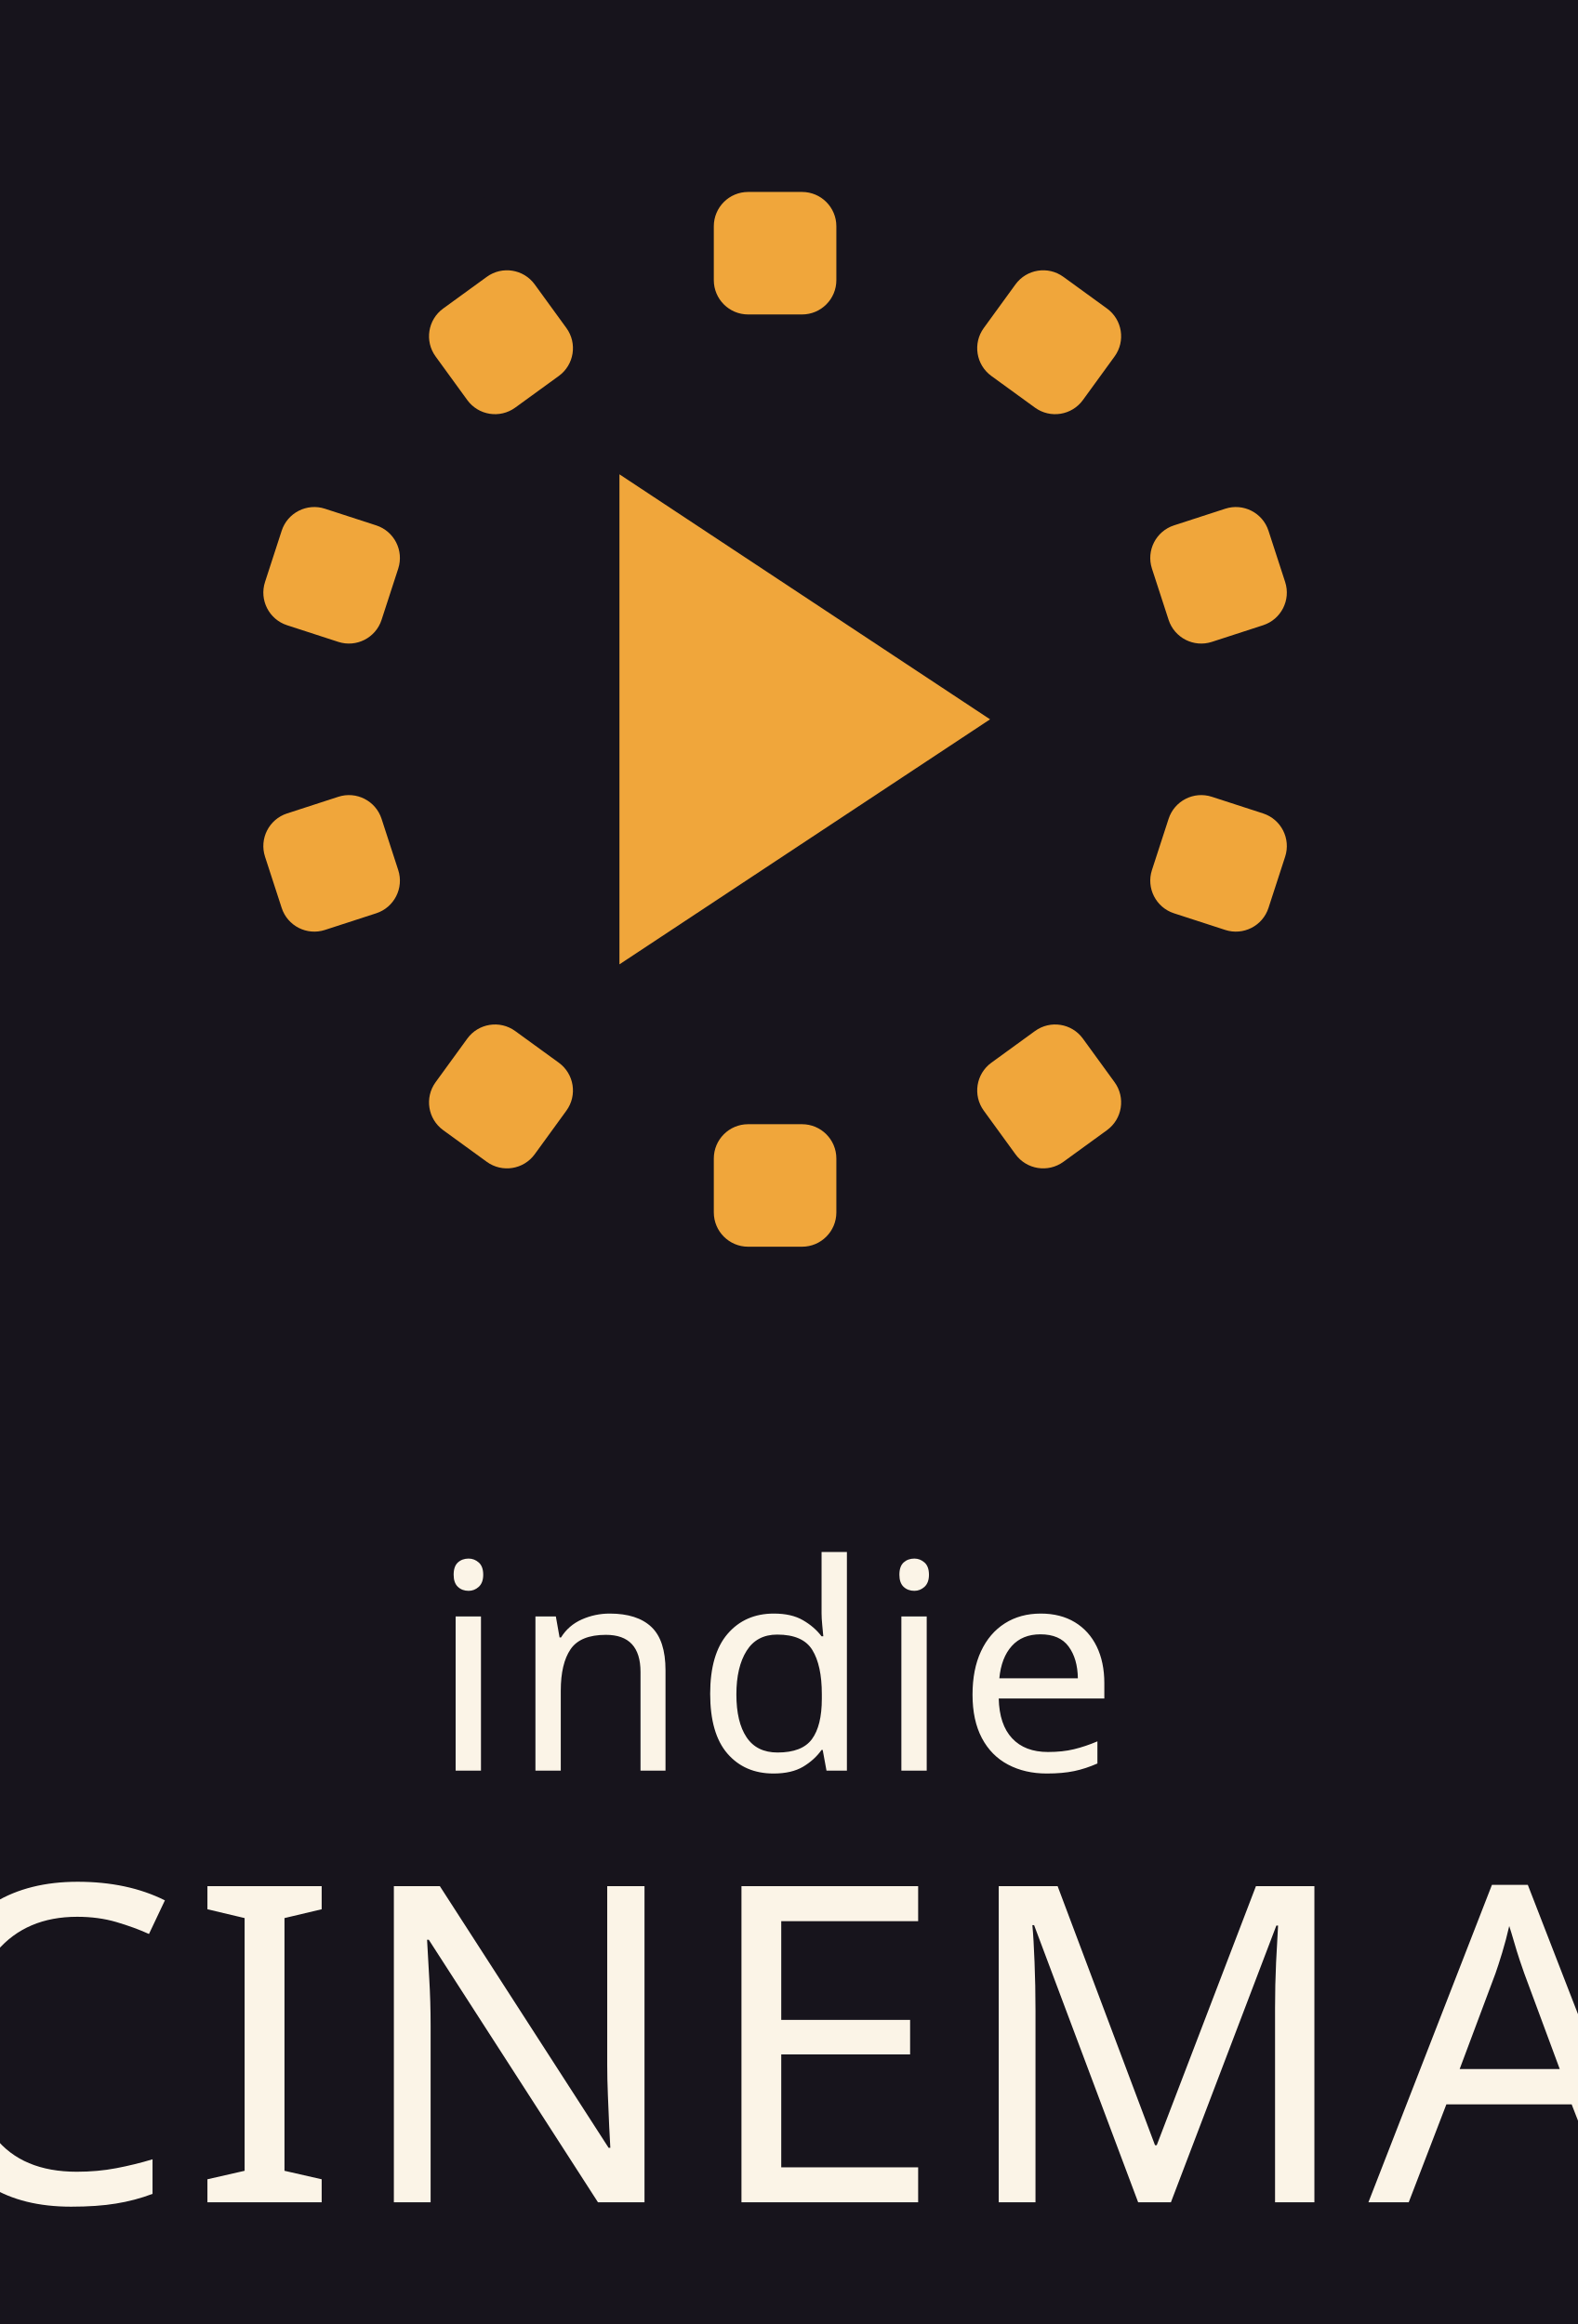
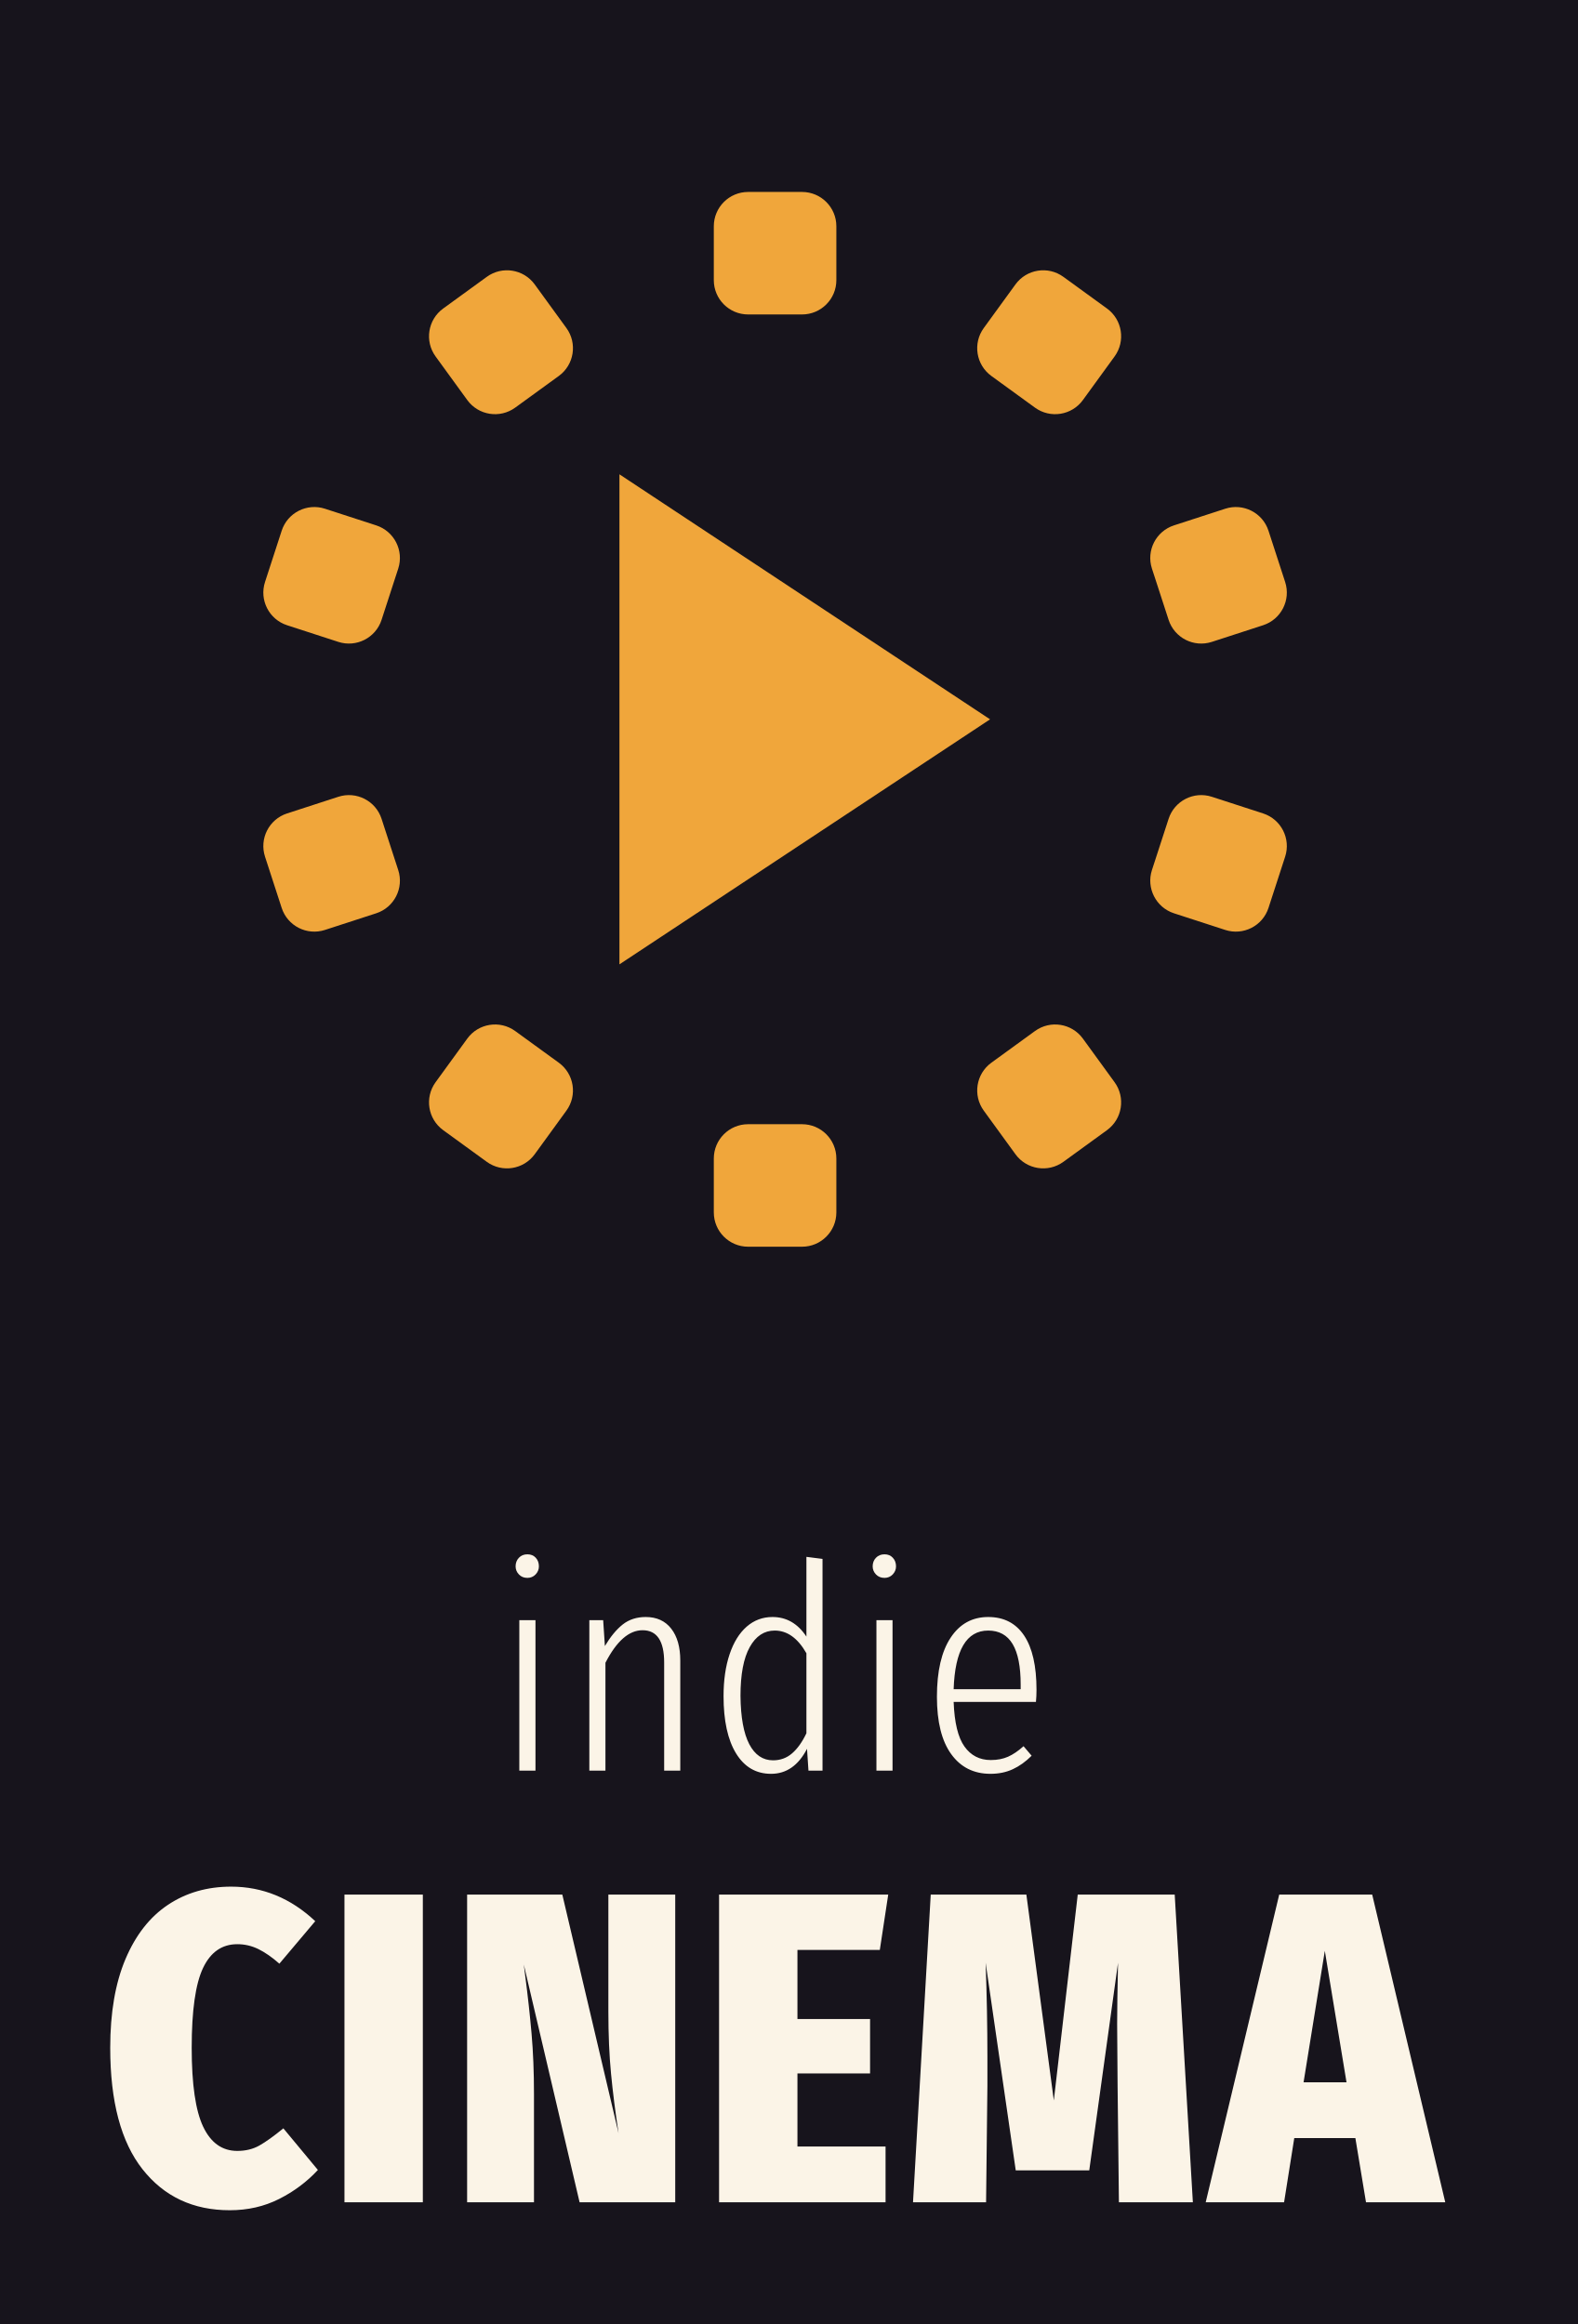
<svg xmlns="http://www.w3.org/2000/svg" width="1200" height="1768" viewBox="140 20 285 420">
  <rect x="0" y="0" width="560" height="460" fill="#17141C" />
  <circle cx="280.0" cy="150" r="108" fill="#17141C" />
  <rect x="-11.07" y="-11.07" width="22.14" height="22.14" rx="6.20" fill="#F0A63B" opacity="1" transform="translate(280.00 65.76) rotate(0.00)" />
  <rect x="-11.07" y="-11.07" width="22.14" height="22.14" rx="6.20" fill="#F0A63B" opacity="1" transform="translate(329.52 81.85) rotate(36.00)" />
  <rect x="-11.07" y="-11.07" width="22.14" height="22.14" rx="6.20" fill="#F0A63B" opacity="1" transform="translate(360.12 123.97) rotate(72.00)" />
  <rect x="-11.07" y="-11.07" width="22.14" height="22.14" rx="6.20" fill="#F0A63B" opacity="1" transform="translate(360.12 176.03) rotate(108.00)" />
  <rect x="-11.07" y="-11.07" width="22.14" height="22.14" rx="6.20" fill="#F0A63B" opacity="1" transform="translate(329.52 218.15) rotate(144.00)" />
  <rect x="-11.07" y="-11.07" width="22.14" height="22.14" rx="6.20" fill="#F0A63B" opacity="1" transform="translate(280.00 234.24) rotate(180.00)" />
  <rect x="-11.07" y="-11.07" width="22.14" height="22.14" rx="6.20" fill="#F0A63B" opacity="1" transform="translate(230.48 218.15) rotate(216.00)" />
  <rect x="-11.07" y="-11.07" width="22.14" height="22.14" rx="6.20" fill="#F0A63B" opacity="1" transform="translate(199.88 176.03) rotate(252.00)" />
  <rect x="-11.07" y="-11.07" width="22.14" height="22.14" rx="6.20" fill="#F0A63B" opacity="1" transform="translate(199.88 123.97) rotate(288.00)" />
  <rect x="-11.07" y="-11.07" width="22.14" height="22.14" rx="6.20" fill="#F0A63B" opacity="1" transform="translate(230.48 81.85) rotate(324.00)" />
  <path d="M251.88 105.72 L251.88 194.28 L318.84 150.00 Z" fill="#F0A63B" stroke-linejoin="round" />
-   <text x="280.0" y="340" text-anchor="middle" font-family="Fira Sans Compressed Light" font-size="52" letter-spacing="1" fill="#FBF4E7">indie</text>
-   <text x="280.0" y="418" text-anchor="middle" font-family="Fira Sans Compressed ExtraBold" font-size="80" letter-spacing="2" fill="#FBF4E7">CINEMA</text>
+   <path fill="#FBF4E7" d="M237.33 303.08Q237.33 303.91 236.73 304.54Q236.13 305.16 235.25 305.16Q234.31 305.16 233.72 304.54Q233.12 303.91 233.12 303.08Q233.12 302.14 233.72 301.52Q234.31 300.9 235.25 300.9Q236.19 300.9 236.76 301.52Q237.33 302.14 237.33 303.08ZM236.71 340H233.79V312.8H236.71Z M262.87 320.08V340H259.96V320.45Q259.96 314.62 256.06 314.62Q252.37 314.62 249.35 320.5V340H246.44V312.8H248.94L249.25 317.48Q250.76 314.94 252.47 313.58Q254.19 312.23 256.63 312.23Q259.6 312.23 261.24 314.34Q262.87 316.44 262.87 320.08Z M288.57 301.73V340H286.03L285.77 336.05Q283.43 340.57 279.27 340.57Q275.21 340.57 272.95 336.88Q270.69 333.19 270.69 326.53Q270.69 322.22 271.78 318.97Q272.87 315.72 274.87 313.97Q276.87 312.23 279.53 312.23Q283.32 312.23 285.66 315.77V301.36ZM285.66 333.24V318.78Q283.32 314.68 279.94 314.68Q277.08 314.68 275.42 317.67Q273.75 320.66 273.75 326.48Q273.81 332.3 275.34 335.22Q276.87 338.13 279.63 338.13Q281.61 338.13 283.06 336.88Q284.52 335.63 285.66 333.24Z M301.85 303.08Q301.85 303.91 301.25 304.54Q300.65 305.16 299.77 305.16Q298.83 305.16 298.23 304.54Q297.63 303.91 297.63 303.08Q297.63 302.14 298.23 301.52Q298.83 300.9 299.77 300.9Q300.7 300.9 301.27 301.52Q301.85 302.14 301.85 303.08ZM301.22 340H298.31V312.8H301.22Z M327.13 327.57H312.26Q312.47 333.19 314.21 335.63Q315.95 338.08 318.97 338.08Q320.73 338.08 322.09 337.48Q323.44 336.88 324.89 335.58L326.35 337.3Q324.74 338.91 322.94 339.74Q321.15 340.57 318.91 340.57Q314.39 340.57 311.82 337.01Q309.24 333.45 309.24 326.64Q309.24 319.72 311.71 315.98Q314.18 312.23 318.5 312.23Q322.76 312.23 325 315.59Q327.23 318.94 327.23 325.39Q327.23 326.53 327.13 327.57ZM324.37 324.45Q324.37 319.56 322.92 317.12Q321.46 314.68 318.5 314.68Q312.62 314.68 312.26 325.28H324.37Z" />
+   <path fill="#FBF4E7" d="M196.92 367.2 190.44 374.88Q188.44 373.12 186.64 372.24Q184.84 371.36 182.84 371.36Q178.68 371.36 176.64 375.68Q174.6 380 174.6 390.08Q174.6 400 176.68 404.36Q178.76 408.72 182.84 408.72Q185.08 408.72 186.8 407.76Q188.52 406.8 191.16 404.64L197.4 412.16Q194.44 415.36 190.4 417.4Q186.36 419.44 181.48 419.44Q171.56 419.44 165.72 412.04Q159.88 404.64 159.88 390.08Q159.88 380.56 162.64 374.04Q165.4 367.52 170.32 364.24Q175.24 360.96 181.72 360.96Q190.28 360.96 196.92 367.2Z M216.36 418H202.2V362.4H216.36Z M261.96 418H244.68L234.6 375.04L234.84 376.96Q235.56 382.48 236 387.48Q236.44 392.48 236.44 398.48V418H224.36V362.4H241.56L251.72 405.52Q250.84 399.76 250.36 394.76Q249.88 389.76 249.88 383.52V362.4H261.96Z M298.92 372.4H284.04V384.88H297.16V394.72H284.04V407.92H299.96V418H269.88V362.4H300.44Z M355.48 418H342.12L341.88 396.88L341.8 385.76Q341.8 382.08 341.96 374.72L336.76 412.24H323.48L318.04 374.72Q318.36 383.44 318.36 391.76V396.96L318.12 418H304.92L308.12 362.4H325.4L330.36 399.6L334.68 362.4H352.2Z M384.84 406.4H373.8L371.96 418H357.8L371.08 362.4H387.88L401.08 418H386.76ZM383.24 396.32 379.32 372.56 375.48 396.32Z" />
</svg>
